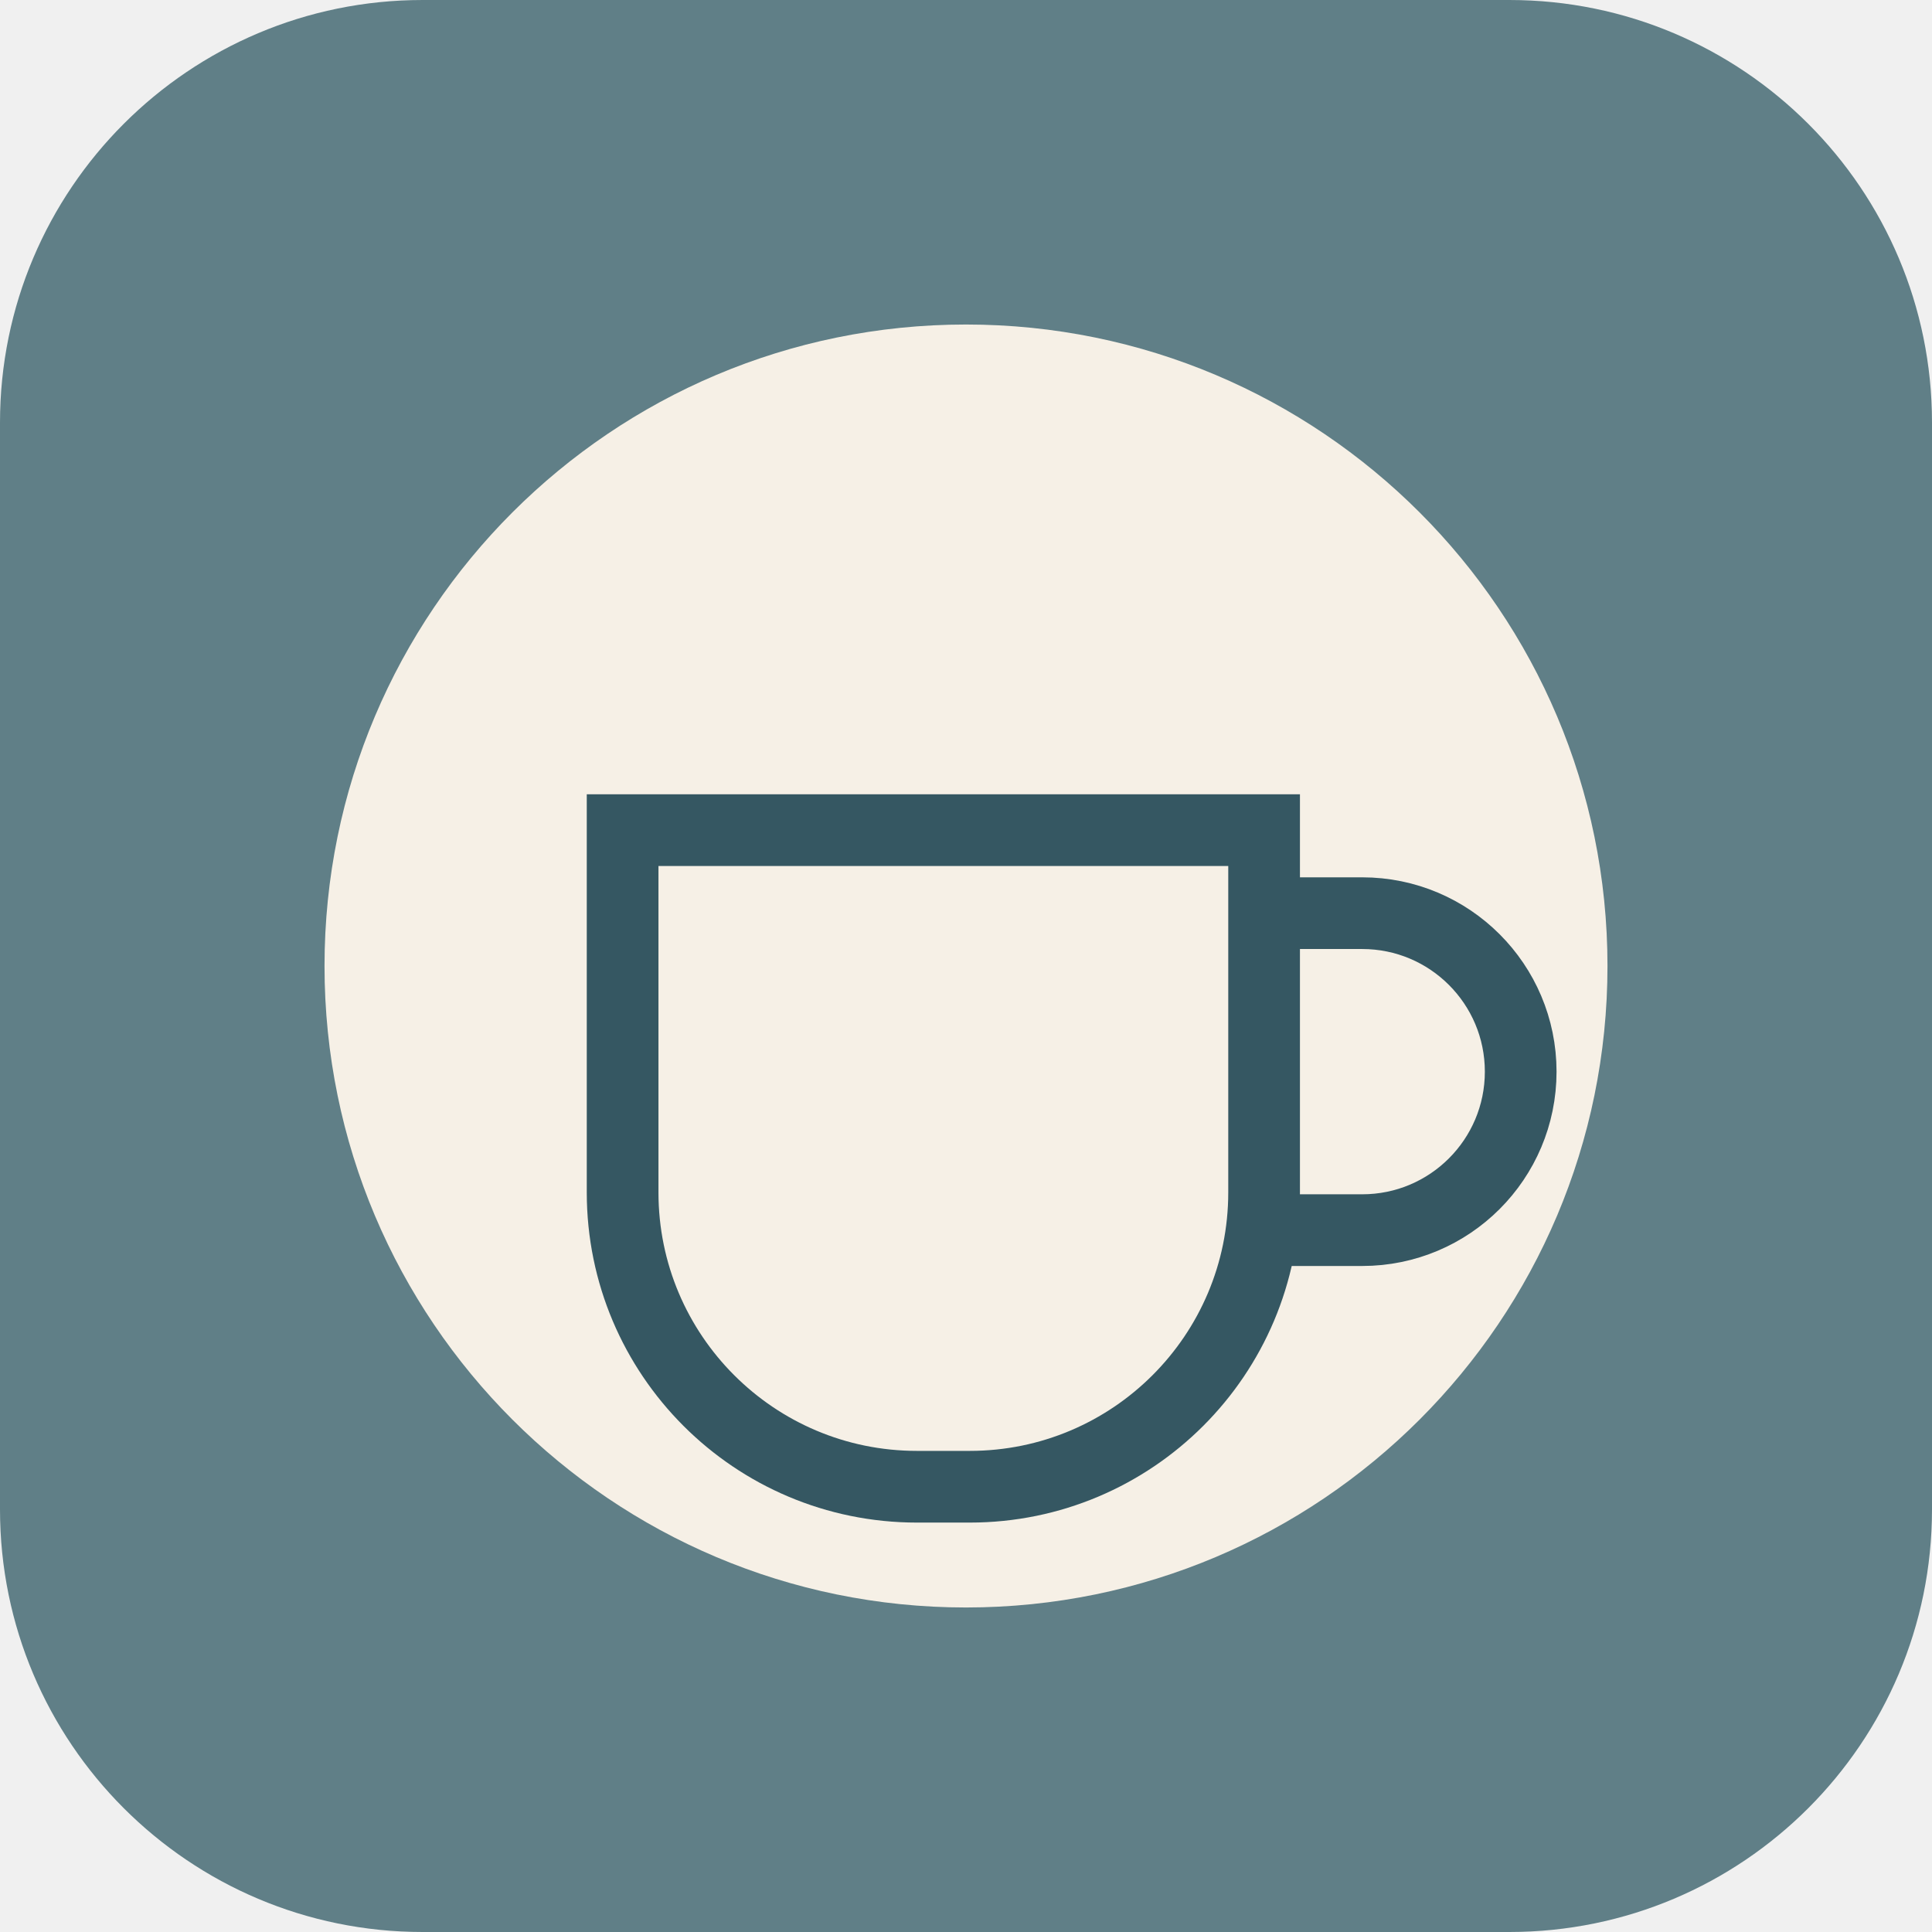
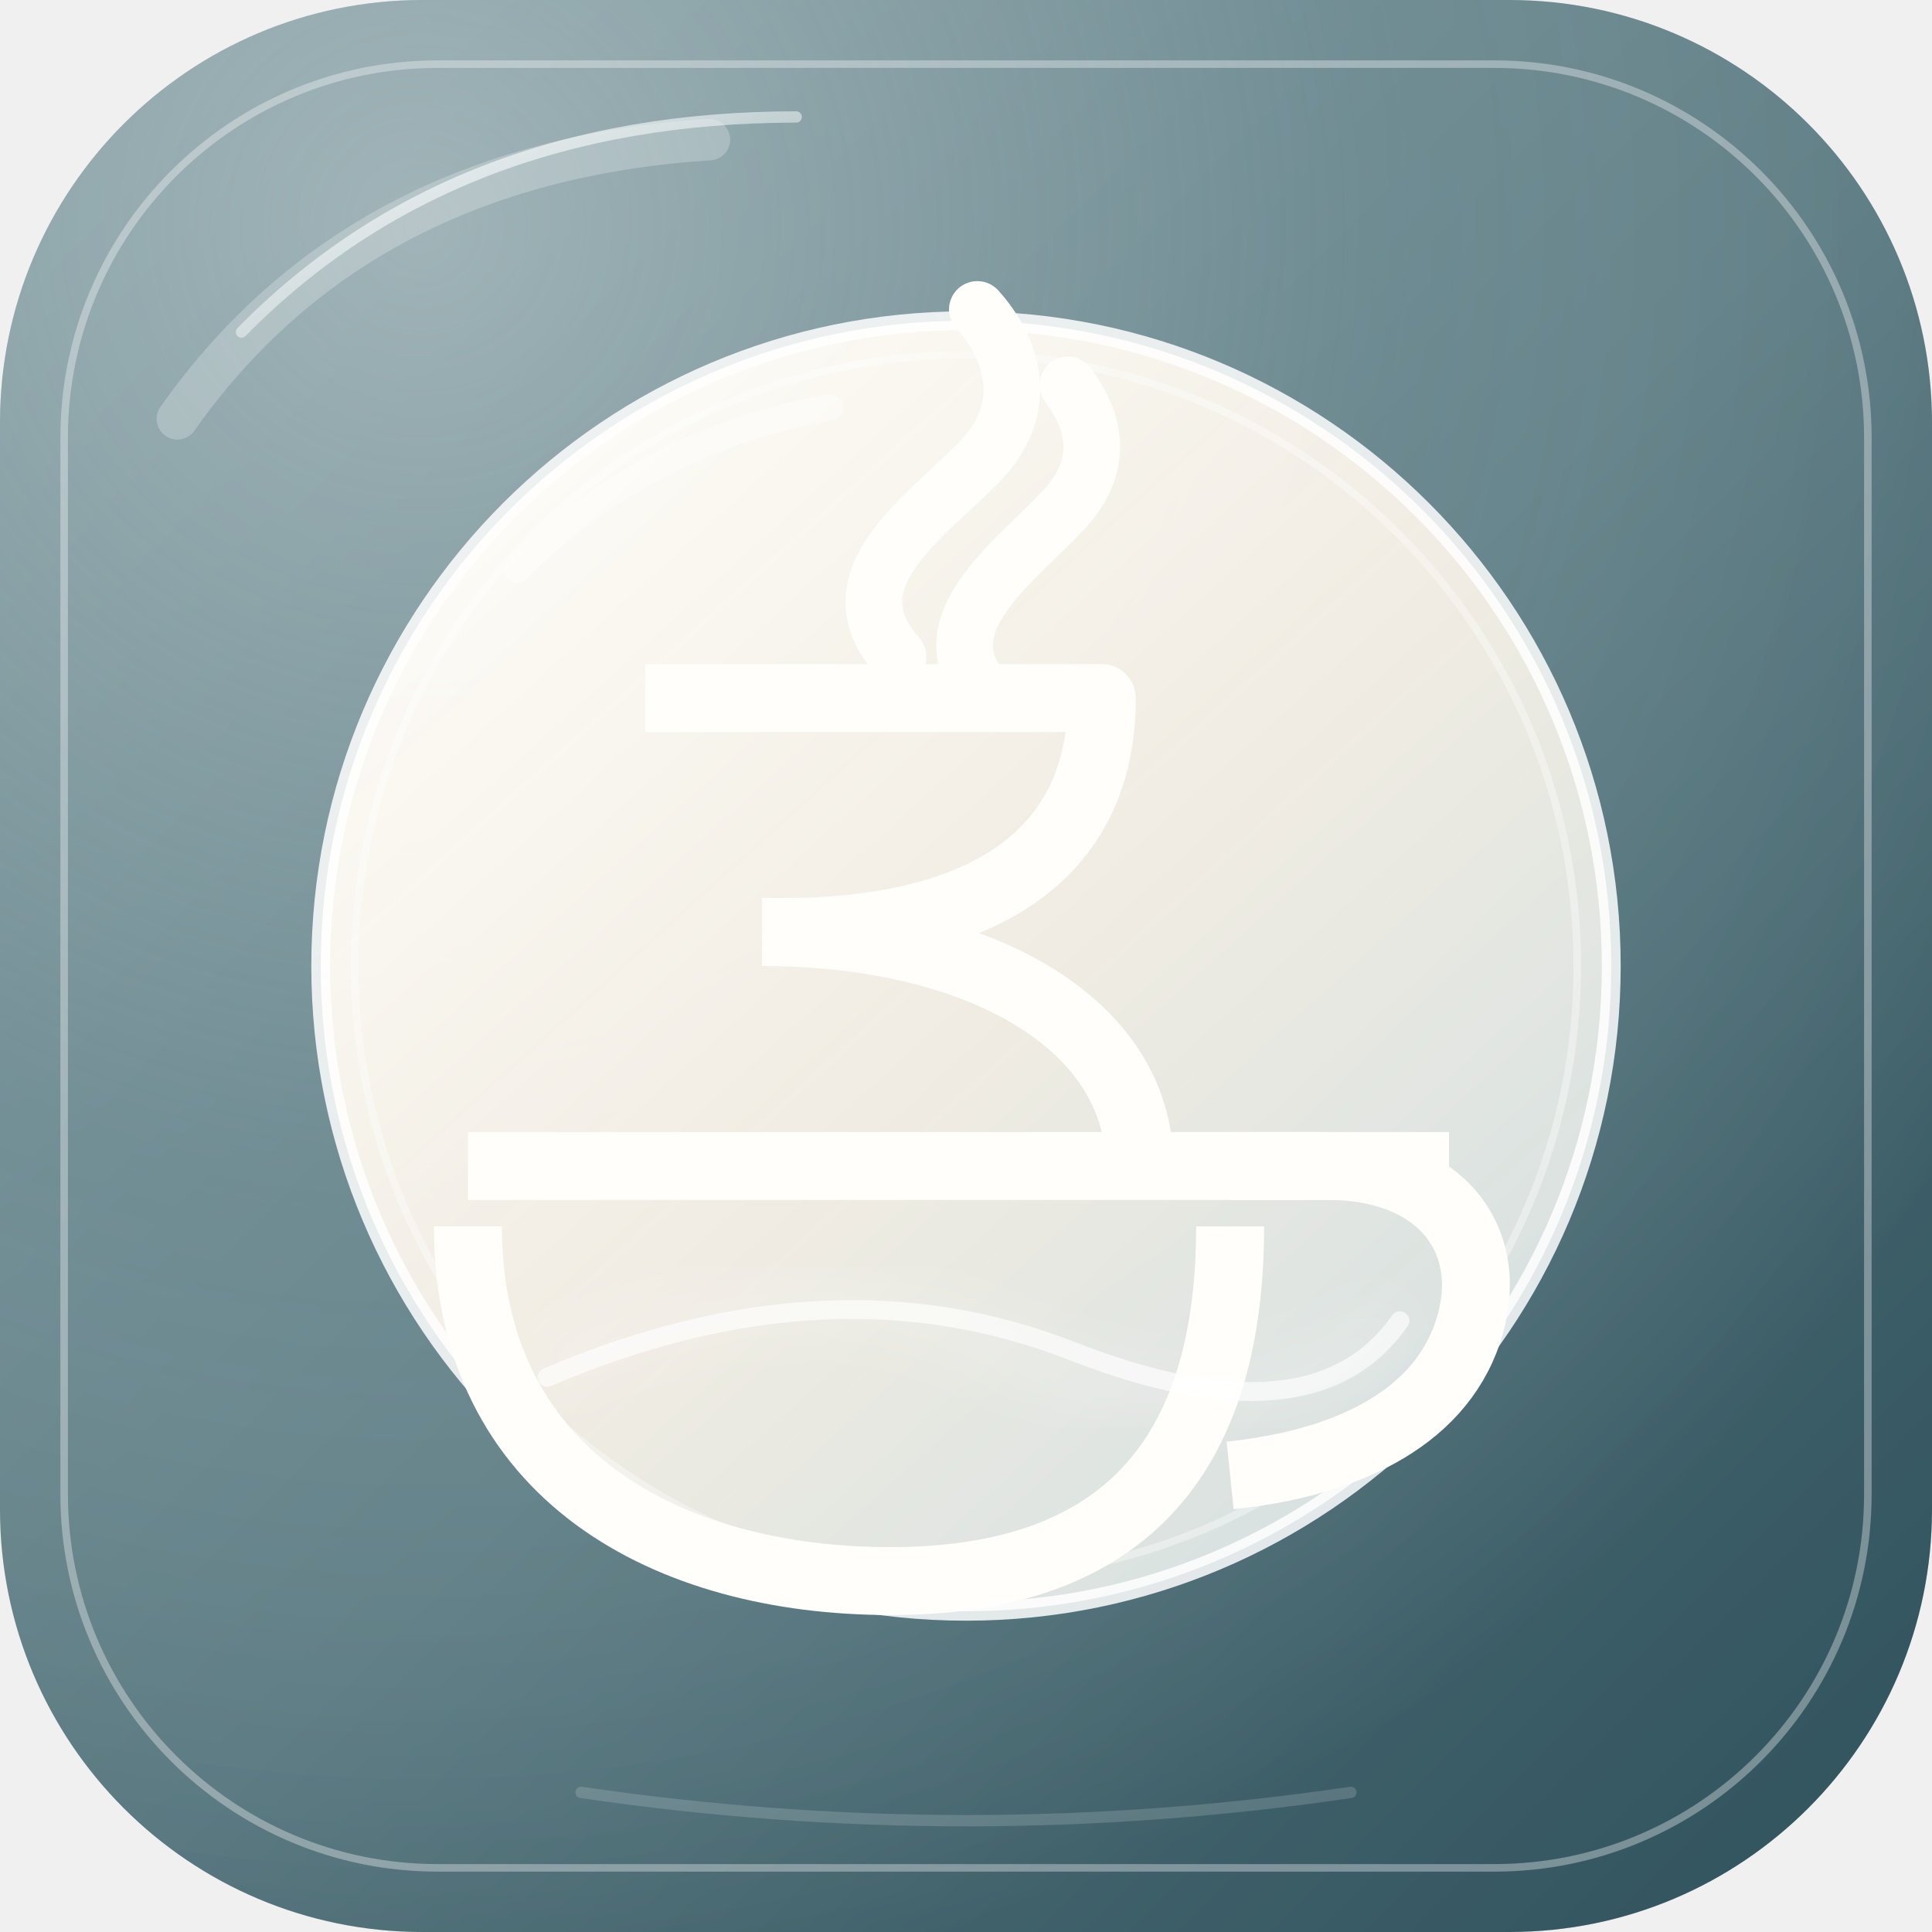
<svg xmlns="http://www.w3.org/2000/svg" viewBox="0 0 512 512">
-   <rect width="512" height="512" rx="112" fill="#607f87" />
-   <circle cx="256" cy="256" r="170" fill="#f6f0e6" />
-   <path d="M165 220h170v96a78 78 0 0 1-78 78h-14a78 78 0 0 1-78-78z" fill="none" stroke="#355762" stroke-width="19" />
-   <path d="M335 242h26a42 42 0 0 1 0 84h-26" fill="none" stroke="#355762" stroke-width="19" />
+   <defs>
+     <linearGradient id="bg" x1="0" y1="0" x2="1" y2="1">
+       <stop offset="0" stop-color="#78949a" />
+       <stop offset=".52" stop-color="#607f87" />
+       <stop offset="1" stop-color="#355762" />
+     </linearGradient>
+     <radialGradient id="bgGlow" cx=".22" cy=".12" r=".92">
+       <stop offset="0" stop-color="#fff" stop-opacity=".34" />
+       <stop offset=".55" stop-color="#dce7e7" stop-opacity=".08" />
+       <stop offset="1" stop-color="#173a43" stop-opacity=".22" />
+     </radialGradient>
+     <linearGradient id="milk" x1=".12" y1=".08" x2=".9" y2=".94">
+       <stop offset="0" stop-color="#fffdf8" stop-opacity=".99" />
+       <stop offset=".52" stop-color="#f6f0e6" stop-opacity=".96" />
+       <stop offset="1" stop-color="#dce7e7" stop-opacity=".94" />
+     </linearGradient>
+     <linearGradient id="rim" x1="0" y1="0" x2="1" y2="1">
+       <stop offset="0" stop-color="#fff" stop-opacity=".95" />
+       <stop offset="1" stop-color="#dce7e7" stop-opacity=".18" />
+     </linearGradient>
+     <filter id="soft" x="-40%" y="-40%" width="180%" height="180%">
+       <feGaussianBlur stdDeviation="7" />
+     </filter>
+   </defs>
+   <rect width="512" height="512" rx="112" fill="url(#bg)" />
+   <rect width="512" height="512" rx="112" fill="url(#bgGlow)" />
+   <rect x="17" y="17" width="478" height="478" rx="99" fill="none" stroke="#fff" stroke-opacity=".34" stroke-width="2" />
+   <path d="M47 111 Q95 43 188 37" fill="none" stroke="#fff" stroke-opacity=".24" stroke-width="11" stroke-linecap="round" />
+   <circle cx="256" cy="256" r="171" fill="url(#milk)" stroke="#fff" stroke-opacity=".84" stroke-width="5" />
+   <circle cx="256" cy="256" r="162" fill="none" stroke="#fff" stroke-opacity=".36" stroke-width="2" />
+   <path d="M137 151 A153 153 0 0 1 220 108" fill="none" stroke="#fff" stroke-opacity=".38" stroke-width="7" stroke-linecap="round" />
+   <path d="M143 365 Q205 330 264 357 T370 350" fill="none" stroke="#fff" stroke-opacity=".18" stroke-width="15" filter="url(#soft)" />
+   <g fill="none" stroke="#fffefa" stroke-width="15" stroke-linecap="round" stroke-linejoin="round">
+     <path d="M238 174 C220 154 244 138 259 123 C274 108 268 92 259 82" />
+     <path d="M259 181 C247 164 270 148 282 135 C294 122 289 110 283 102" />
+   </g>
+   <g fill="none" stroke="#fffefa" stroke-width="18" stroke-linecap="butt" stroke-linejoin="round">
+     <path d="M171 185 H292 C292 227 260 247 207 247 H202" />
+     <path d="M202 247 C259 247 302 271 302 309" />
+     <path d="M124 309 H384" />
+     <path d="M124 325 C124 391 177 419 236 419 C293 419 326 391 326 325" />
+     <path d="M326 309 H352 C382 309 397 329 389 353 C381 377 355 388 326 391" />
+   </g>
+   <path d="M145 365 Q220 333 284 358 T371 350" fill="none" stroke="#fff" stroke-opacity=".66" stroke-width="5" stroke-linecap="round" />
+   <path d="M64 88 Q120 31 211 31" fill="none" stroke="url(#rim)" stroke-width="3" stroke-linecap="round" />
+   <path d="M154 475 Q256 490 358 475" fill="none" stroke="#fff" stroke-opacity=".16" stroke-width="3" stroke-linecap="round" />
</svg>
